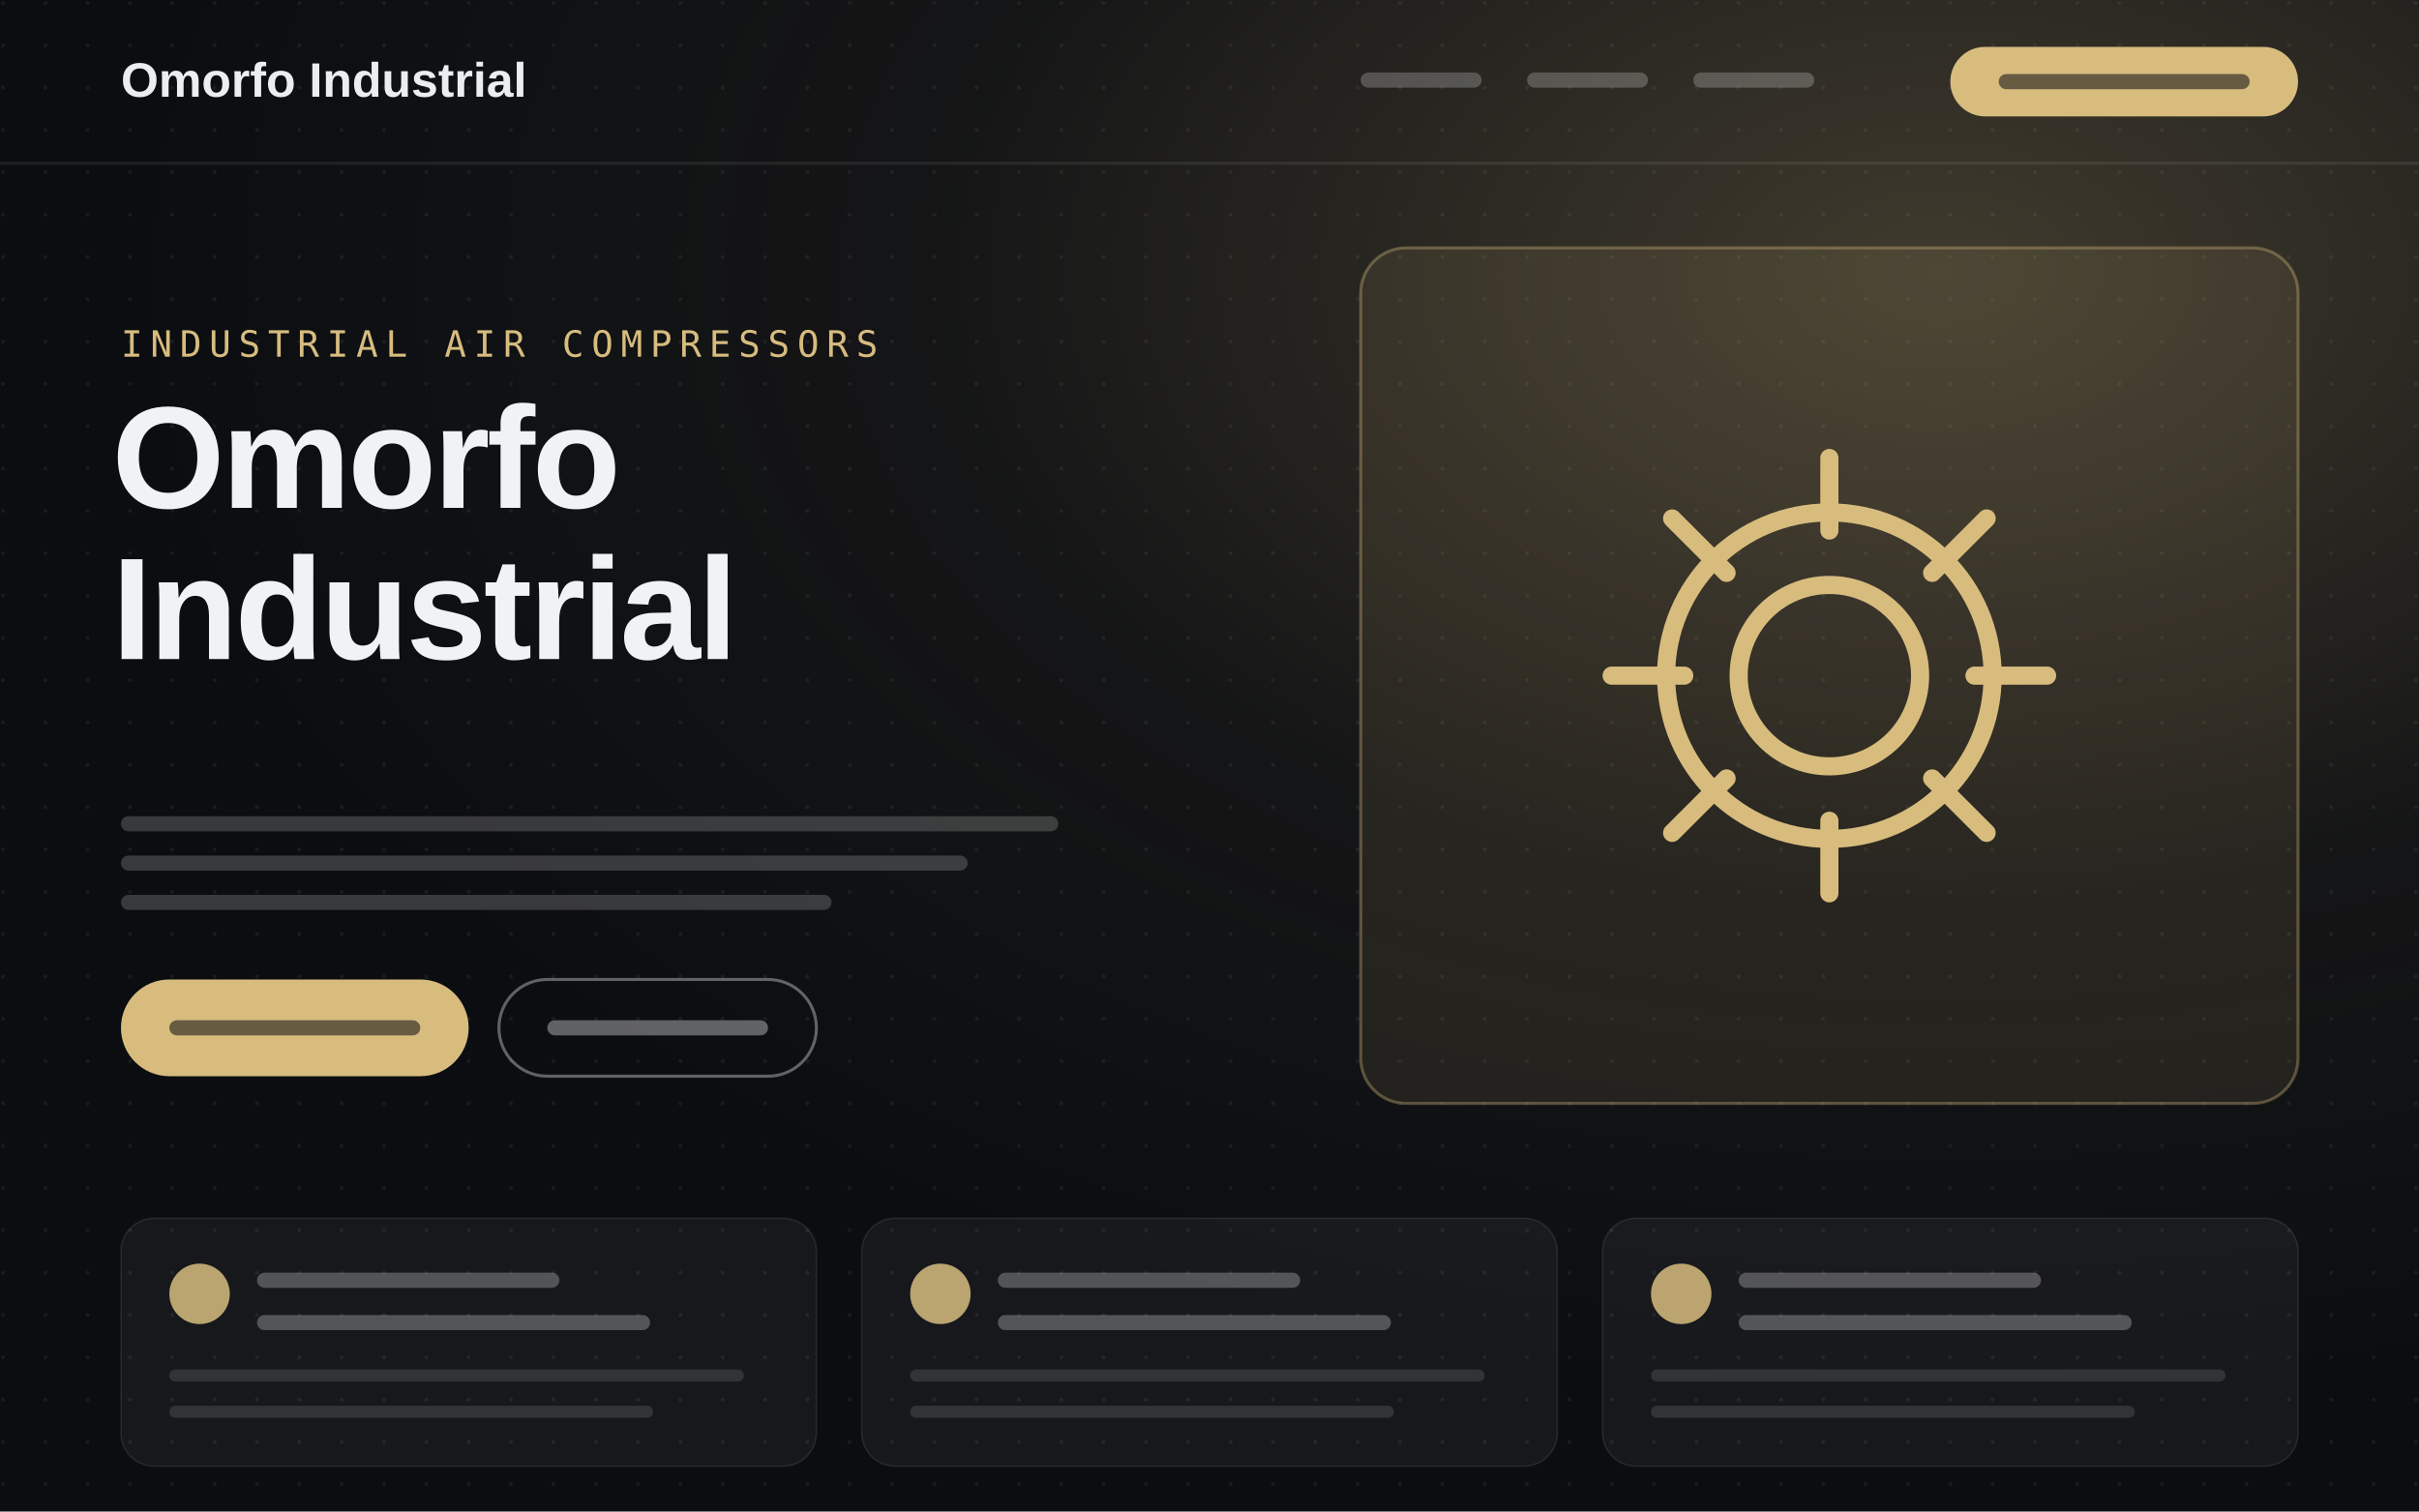
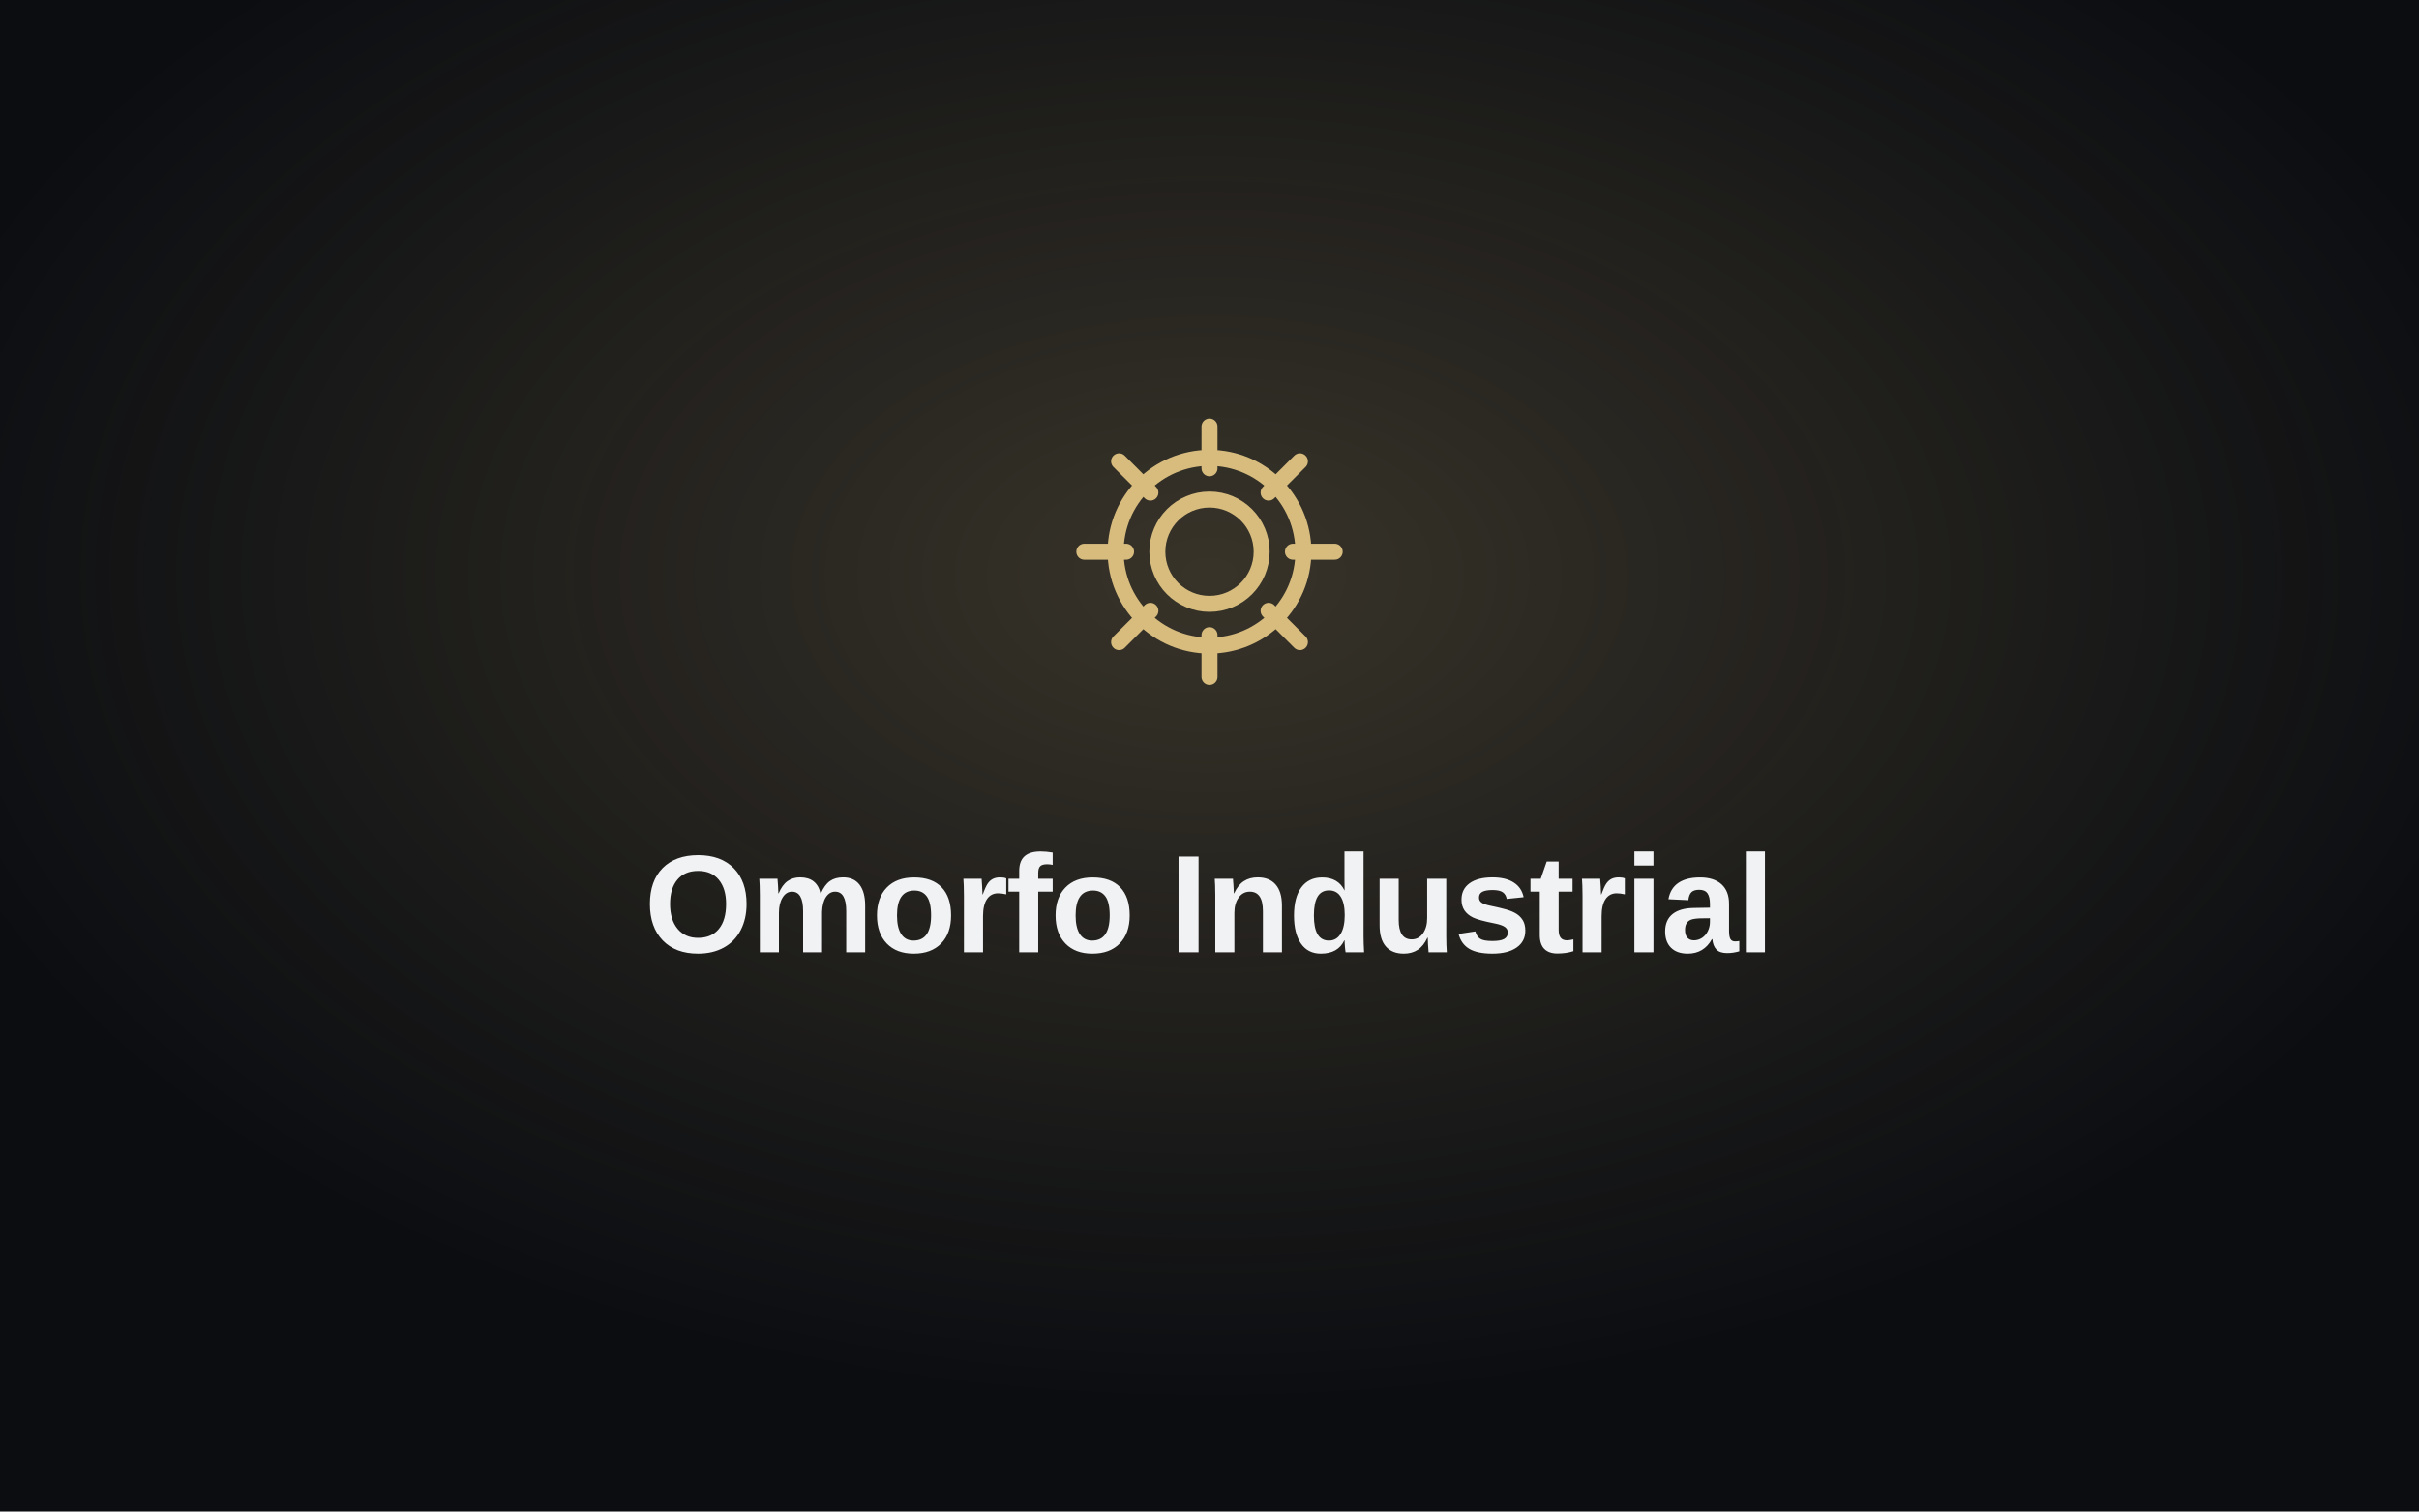
<svg xmlns="http://www.w3.org/2000/svg" viewBox="0 0 1600 1000" width="1600" height="1000">
  <defs>
-     <radialGradient id="g" cx="80%" cy="18%" r="75%">
-       <stop offset="0" stop-color="#D7BC7E" stop-opacity=".26" />
-       <stop offset=".55" stop-color="#D7BC7E" stop-opacity=".05" />
+     <radialGradient id="g" cx="50%" cy="38%" r="55%">
+       <stop offset="0" stop-color="#D7BC7E" stop-opacity=".22" />
      <stop offset="1" stop-color="#D7BC7E" stop-opacity="0" />
    </radialGradient>
-     <pattern id="d" width="28" height="28" patternUnits="userSpaceOnUse">
-       <circle cx="2" cy="2" r="1.3" fill="#FFFFFF" fill-opacity=".06" />
-     </pattern>
-     <linearGradient id="s" x1="0" y1="0" x2="0" y2="1">
-       <stop offset="0" stop-color="#1A1E26" />
-       <stop offset="1" stop-color="#12151B" />
-     </linearGradient>
  </defs>
  <rect width="100%" height="100%" fill="#0B0D11" />
-   <rect width="100%" height="100%" fill="url(#d)" />
  <rect width="100%" height="100%" fill="url(#g)" />
-   <text x="80" y="64" font-family="Segoe UI, Arial, sans-serif" font-weight="700" font-size="32" fill="#ECEDEF">Omorfo Industrial</text>
-   <rect x="900" y="48" width="80" height="10" rx="5" fill="#FFFFFF" fill-opacity=".22" />
-   <rect x="1010" y="48" width="80" height="10" rx="5" fill="#FFFFFF" fill-opacity=".22" />
-   <rect x="1120" y="48" width="80" height="10" rx="5" fill="#FFFFFF" fill-opacity=".22" />
-   <rect x="1290" y="31" width="230" height="46" rx="23" fill="#D7BC7E" />
-   <rect x="1322" y="49" width="166" height="10" rx="5" fill="#0B0D11" fill-opacity=".55" />
-   <path d="M0 108 H1600" stroke="#FFFFFF" stroke-opacity=".08" stroke-width="2" />
-   <text x="80" y="236" font-family="Consolas, monospace" font-size="24" letter-spacing="5" fill="#D7BC7E">INDUSTRIAL AIR COMPRESSORS</text>
-   <text x="74" y="336" font-family="Segoe UI, Arial, sans-serif" font-weight="700" font-size="96" letter-spacing="-2" fill="#F1F2F4">Omorfo</text>
-   <text x="74" y="436" font-family="Segoe UI, Arial, sans-serif" font-weight="700" font-size="96" letter-spacing="-2" fill="#F1F2F4">Industrial</text>
-   <rect x="80" y="540" width="620" height="10" rx="5.0" fill="#FFFFFF" fill-opacity=".18" />
-   <rect x="80" y="566" width="560" height="10" rx="5.0" fill="#FFFFFF" fill-opacity=".18" />
-   <rect x="80" y="592" width="470" height="10" rx="5.0" fill="#FFFFFF" fill-opacity=".18" />
-   <rect x="80" y="648" width="230" height="64" rx="32" fill="#D7BC7E" />
-   <rect x="112" y="675" width="166" height="10" rx="5" fill="#0B0D11" fill-opacity=".55" />
-   <rect x="330" y="648" width="210" height="64" rx="32" fill="none" stroke="#FFFFFF" stroke-opacity=".35" stroke-width="2" />
-   <rect x="362" y="675" width="146" height="10" rx="5" fill="#FFFFFF" fill-opacity=".35" />
-   <rect x="900" y="164" width="620" height="566" rx="30" fill="#D7BC7E" fill-opacity=".10" stroke="#D7BC7E" stroke-opacity=".35" stroke-width="2" />
-   <g transform="translate(1010 247) scale(4.0)" fill="none" stroke="#D7BC7E" stroke-width="3.0" stroke-linecap="round" stroke-linejoin="round">
+   <g transform="translate(685.0 250) scale(2.3)" fill="none" stroke="#D7BC7E" stroke-width="4.6" stroke-linecap="round" stroke-linejoin="round">
    <circle cx="50" cy="50" r="15" />
    <path d="M50 14 v12 M50 74 v12 M14 50 h12 M74 50 h12 M24 24 l9 9 M67 67 l9 9 M76 24 l-9 9 M33 67 l-9 9" />
    <circle cx="50" cy="50" r="27" />
  </g>
-   <rect x="80" y="806" width="460" height="164" rx="22" fill="#FFFFFF" fill-opacity=".05" stroke="#FFFFFF" stroke-opacity=".09" />
-   <circle cx="132" cy="856" r="20" fill="#D7BC7E" fill-opacity=".85" />
-   <rect x="170" y="842" width="200" height="10" rx="5.0" fill="#FFFFFF" fill-opacity=".26" />
-   <rect x="170" y="870" width="260" height="10" rx="5.0" fill="#FFFFFF" fill-opacity=".26" />
-   <rect x="112" y="906" width="380" height="8" rx="4.0" fill="#FFFFFF" fill-opacity=".12" />
-   <rect x="112" y="930" width="320" height="8" rx="4.0" fill="#FFFFFF" fill-opacity=".12" />
-   <rect x="570" y="806" width="460" height="164" rx="22" fill="#FFFFFF" fill-opacity=".05" stroke="#FFFFFF" stroke-opacity=".09" />
-   <circle cx="622" cy="856" r="20" fill="#D7BC7E" fill-opacity=".85" />
-   <rect x="660" y="842" width="200" height="10" rx="5.0" fill="#FFFFFF" fill-opacity=".26" />
-   <rect x="660" y="870" width="260" height="10" rx="5.0" fill="#FFFFFF" fill-opacity=".26" />
-   <rect x="602" y="906" width="380" height="8" rx="4.0" fill="#FFFFFF" fill-opacity=".12" />
-   <rect x="602" y="930" width="320" height="8" rx="4.0" fill="#FFFFFF" fill-opacity=".12" />
-   <rect x="1060" y="806" width="460" height="164" rx="22" fill="#FFFFFF" fill-opacity=".05" stroke="#FFFFFF" stroke-opacity=".09" />
-   <circle cx="1112" cy="856" r="20" fill="#D7BC7E" fill-opacity=".85" />
-   <rect x="1150" y="842" width="200" height="10" rx="5.0" fill="#FFFFFF" fill-opacity=".26" />
-   <rect x="1150" y="870" width="260" height="10" rx="5.0" fill="#FFFFFF" fill-opacity=".26" />
-   <rect x="1092" y="906" width="380" height="8" rx="4.0" fill="#FFFFFF" fill-opacity=".12" />
-   <rect x="1092" y="930" width="320" height="8" rx="4.0" fill="#FFFFFF" fill-opacity=".12" />
+   <text x="800.0" y="630" text-anchor="middle" font-family="Segoe UI, Arial, sans-serif" font-weight="700" font-size="92" letter-spacing="-1.5" fill="#F1F2F4">Omorfo Industrial</text>
</svg>
